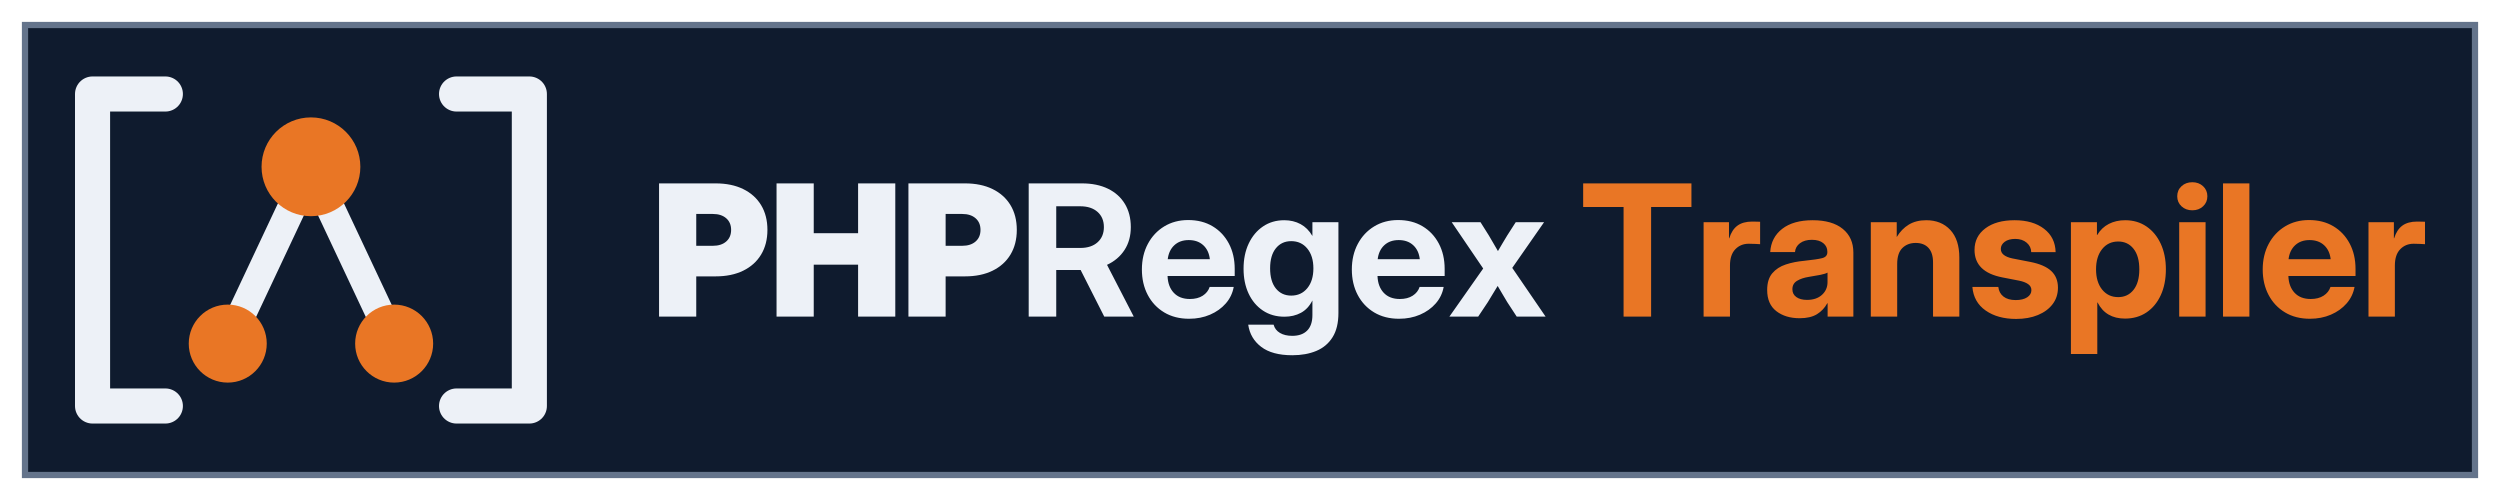
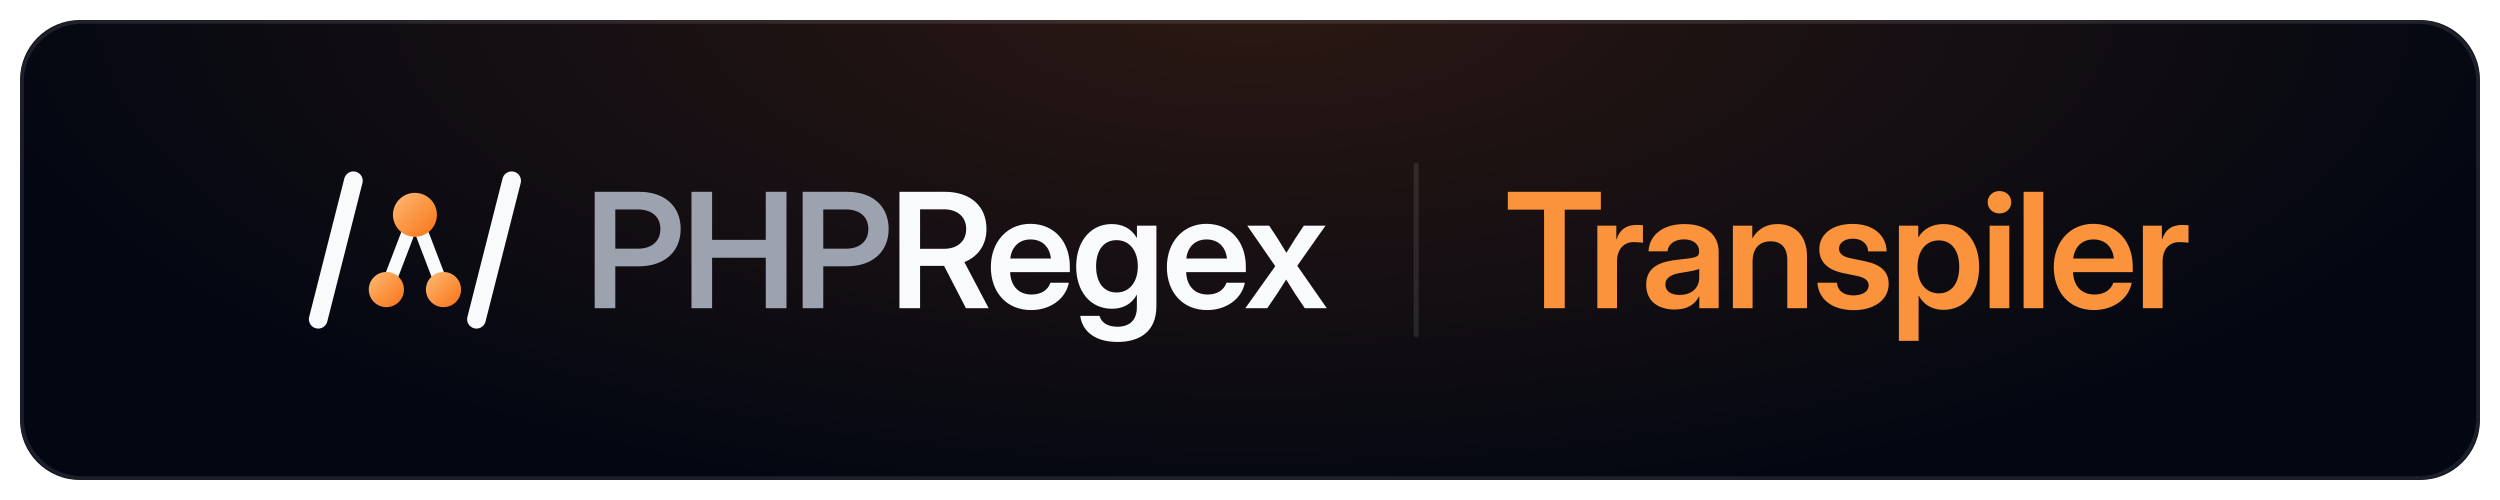
- <svg xmlns="http://www.w3.org/2000/svg" viewBox="0 0 1000 200" width="1000" height="200" role="img">
-   <style>.paper{fill:#0F1B2E}.ink-f{fill:#EDF1F7}.ink-s{stroke:#EDF1F7;fill:none}.amber-f{fill:#E97625}</style>
-   <rect x="10" y="10" width="980" height="180" class="paper" stroke="#64748B" stroke-width="2.5" />
-   <g transform="translate(124.38 100) scale(0.52)">
-     <g fill="none" class="ink-s" stroke-width="27" stroke-linecap="round" stroke-linejoin="round">
-       <path d="M-112-120H-168V120H-112" />
-       <path d="M112-120H168V120H112" />
+ <svg xmlns="http://www.w3.org/2000/svg" viewBox="0 0 1000 200" width="1000" height="200" role="img" aria-label="PHPRegex Transpiler">
+   <defs>
+     <linearGradient id="n" x1="0" y1="0" x2="1" y2="1">
+       <stop offset="0" stop-color="#FDBA74" />
+       <stop offset="1" stop-color="#F97316" />
+     </linearGradient>
+     <radialGradient id="halo" cx="500" cy="0" r="1" gradientUnits="userSpaceOnUse" gradientTransform="translate(500 0) scale(520 210) translate(-500 0)">
+       <stop offset="0" stop-color="rgba(249,115,22,0.16)" />
+       <stop offset="1" stop-color="rgba(249,115,22,0.16)" stop-opacity="0" />
+     </radialGradient>
+   </defs>
+   <rect x="8" y="8" width="984" height="184" rx="24" fill="#030712" />
+   <rect x="8" y="8" width="984" height="184" rx="24" fill="url(#halo)" />
+   <rect x="8.75" y="8.75" width="982.5" height="182.5" rx="24" fill="none" stroke="rgba(255,255,255,0.10)" stroke-width="1.5" />
+   <g transform="translate(165.97 100.00) scale(0.2198)">
+     <g fill="none" stroke="#F9FAFB" stroke-linecap="round">
+       <path d="M-176 126L-112 -126M112 126L176 -126" stroke-width="34" />
+       <path d="M0 -64L-52 72M0 -64L52 72" stroke-width="24" />
    </g>
-     <g transform="translate(0 14)">
-       <path d="M0-78L-64 58M0-78L64 58" fill="none" class="ink-s" stroke-width="22" stroke-linecap="round" />
-       <circle cx="0" cy="-78" r="38" class="amber-f" />
-       <circle cx="-64" cy="58" r="30" class="amber-f" />
-       <circle cx="64" cy="58" r="30" class="amber-f" />
+     <g fill="url(#n)">
+       <circle cx="0" cy="-64" r="40" />
+       <circle cx="-52" cy="72" r="32" />
+       <circle cx="52" cy="72" r="32" />
    </g>
  </g>
-   <g transform="translate(260.76 126.6457)">
-     <path d="M2.861 0.0V-53.291H25.501Q31.868 -53.291 36.517 -51.02Q41.167 -48.749 43.688 -44.582Q46.21 -40.416 46.21 -34.693Q46.21 -29.006 43.688 -24.822Q41.167 -20.637 36.517 -18.366Q31.868 -16.095 25.501 -16.095H17.74V0.0ZM17.74 -28.327H24.392Q27.754 -28.327 29.722 -30.043Q31.689 -31.76 31.689 -34.693Q31.689 -37.626 29.722 -39.343Q27.754 -41.059 24.392 -41.059H17.74ZM49.858 0.0V-53.291H64.736V-33.37H82.476V-53.291H97.355V0.0H82.476V-20.78H64.736V0.0ZM102.613 0.0V-53.291H125.253Q131.619 -53.291 136.269 -51.02Q140.918 -48.749 143.44 -44.582Q145.961 -40.416 145.961 -34.693Q145.961 -29.006 143.44 -24.822Q140.918 -20.637 136.269 -18.366Q131.619 -16.095 125.253 -16.095H117.491V0.0ZM117.491 -28.327H124.144Q127.506 -28.327 129.473 -30.043Q131.44 -31.76 131.44 -34.693Q131.44 -37.626 129.473 -39.343Q127.506 -41.059 124.144 -41.059H117.491Z" class="ink-f" />
-     <path transform="translate(146.7479 0)" d="M3.97 0.0V-53.291H25.287Q31.295 -53.291 35.677 -51.163Q40.058 -49.035 42.436 -45.101Q44.815 -41.167 44.815 -35.802Q44.815 -30.508 42.293 -26.646Q39.772 -22.783 35.301 -20.709L45.995 0.0H34.192L24.75 -18.634Q24.714 -18.634 24.643 -18.634H14.986V0.0ZM14.986 -27.468H24.643Q29.006 -27.468 31.528 -29.739Q34.049 -32.011 34.049 -35.802Q34.049 -39.629 31.51 -41.882Q28.97 -44.135 24.607 -44.135H14.986ZM68.134 0.858Q62.412 0.858 58.173 -1.681Q53.935 -4.22 51.592 -8.673Q49.25 -13.126 49.25 -18.849Q49.25 -24.607 51.628 -29.078Q54.007 -33.549 58.191 -36.088Q62.376 -38.627 67.777 -38.627Q73.356 -38.627 77.523 -36.142Q81.69 -33.656 84.032 -29.239Q86.375 -24.822 86.375 -19.063V-16.238H59.515Q59.658 -12.053 61.982 -9.55Q64.307 -7.046 68.456 -7.046Q71.532 -7.046 73.589 -8.369Q75.645 -9.693 76.36 -11.874H85.981Q85.302 -8.119 82.798 -5.258Q80.295 -2.396 76.503 -0.769Q72.712 0.858 68.134 0.858ZM59.586 -22.962H76.432Q76.039 -26.503 73.803 -28.559Q71.568 -30.616 67.991 -30.616Q64.45 -30.616 62.233 -28.559Q60.015 -26.503 59.586 -22.962ZM109.408 15.451Q101.361 15.451 96.962 12.089Q92.562 8.727 91.776 3.219H101.933Q102.505 5.365 104.473 6.527Q106.44 7.69 109.408 7.69Q113.271 7.69 115.363 5.579Q117.456 3.469 117.456 -0.608V-6.402H117.42Q115.739 -3.076 112.86 -1.52Q109.98 0.036 106.261 0.036Q101.325 0.036 97.641 -2.432Q93.957 -4.9 91.937 -9.21Q89.916 -13.52 89.916 -19.171Q89.916 -24.857 91.972 -29.221Q94.029 -33.584 97.695 -36.07Q101.361 -38.556 106.189 -38.556Q109.837 -38.556 112.717 -37Q115.596 -35.444 117.42 -32.297H117.456V-37.769H127.863V-1.466Q127.863 4.507 125.521 8.244Q123.178 11.982 119.029 13.716Q114.88 15.451 109.408 15.451ZM108.979 -8.405Q112.985 -8.405 115.417 -11.374Q117.849 -14.342 117.849 -19.314Q117.849 -24.249 115.417 -27.218Q112.985 -30.187 108.979 -30.187Q105.152 -30.187 102.845 -27.343Q100.538 -24.5 100.538 -19.314Q100.538 -14.092 102.845 -11.248Q105.152 -8.405 108.979 -8.405ZM152.113 0.858Q146.39 0.858 142.152 -1.681Q137.914 -4.22 135.571 -8.673Q133.228 -13.126 133.228 -18.849Q133.228 -24.607 135.607 -29.078Q137.985 -33.549 142.17 -36.088Q146.355 -38.627 151.755 -38.627Q157.335 -38.627 161.501 -36.142Q165.668 -33.656 168.011 -29.239Q170.354 -24.822 170.354 -19.063V-16.238H143.493Q143.636 -12.053 145.961 -9.55Q148.286 -7.046 152.435 -7.046Q155.511 -7.046 157.567 -8.369Q159.624 -9.693 160.339 -11.874H169.96Q169.281 -8.119 166.777 -5.258Q164.273 -2.396 160.482 -0.769Q156.691 0.858 152.113 0.858ZM143.565 -22.962H160.411Q160.017 -26.503 157.782 -28.559Q155.546 -30.616 151.97 -30.616Q148.429 -30.616 146.211 -28.559Q143.994 -26.503 143.565 -22.962ZM172.249 0.0 185.769 -19.242 173.179 -37.769H184.696L188.022 -32.476Q188.988 -30.83 189.882 -29.292Q190.776 -27.754 191.67 -26.216Q192.564 -27.754 193.476 -29.292Q194.388 -30.83 195.39 -32.476L198.787 -37.769H210.125L197.393 -19.492L210.733 0.0H199.181L195.39 -5.794Q194.353 -7.511 193.423 -9.102Q192.493 -10.694 191.563 -12.268Q190.597 -10.694 189.631 -9.102Q188.666 -7.511 187.628 -5.794L183.766 0.0Z" class="ink-f" />
-     <path transform="translate(370.8935 0)" d="M1.609 -43.849V-53.291H44.922V-43.849H28.792V0.0H17.776V-43.849ZM49.786 0.0V-37.769H59.944V-31.331H60.051Q61.088 -34.729 63.306 -36.374Q65.523 -38.019 69.279 -38.019Q70.209 -38.019 70.978 -37.984Q71.747 -37.948 72.39 -37.948V-28.97Q71.818 -29.006 70.495 -29.078Q69.171 -29.149 67.848 -29.149Q64.593 -29.149 62.465 -26.932Q60.337 -24.714 60.337 -20.458V0.0ZM88.199 0.644Q82.548 0.644 78.882 -2.182Q75.216 -5.007 75.216 -10.658Q75.216 -14.914 77.255 -17.329Q79.293 -19.743 82.655 -20.852Q86.017 -21.96 89.952 -22.318Q95.138 -22.854 97.212 -23.391Q99.286 -23.927 99.286 -25.752V-26.002Q99.286 -28.076 97.641 -29.4Q95.996 -30.723 93.099 -30.723Q90.166 -30.723 88.342 -29.364Q86.518 -28.005 86.339 -25.823H76.432Q76.79 -31.653 81.225 -35.104Q85.66 -38.556 93.421 -38.556Q101.182 -38.556 105.438 -35.104Q109.694 -31.653 109.694 -25.608V0.0H99.394V-5.329H99.251Q97.749 -2.575 95.138 -0.966Q92.527 0.644 88.199 0.644ZM91.132 -6.688Q94.923 -6.688 97.14 -8.709Q99.358 -10.73 99.358 -13.806V-17.597Q98.464 -17.096 96.389 -16.685Q94.315 -16.274 91.776 -15.88Q89.057 -15.451 87.18 -14.324Q85.302 -13.198 85.302 -10.944Q85.302 -8.942 86.894 -7.815Q88.485 -6.688 91.132 -6.688ZM127.22 -20.995V0.0H116.669V-37.769H127.041V-31.832Q128.972 -35.051 131.869 -36.803Q134.766 -38.556 138.844 -38.556Q144.852 -38.556 148.465 -34.675Q152.077 -30.795 152.077 -23.641V0.0H141.562V-21.71Q141.562 -25.501 139.738 -27.486Q137.914 -29.471 134.623 -29.471Q131.369 -29.471 129.294 -27.433Q127.22 -25.394 127.22 -20.995ZM174.788 0.93Q167.421 0.93 162.61 -2.432Q157.8 -5.794 157.299 -11.874H167.671Q167.957 -9.406 169.745 -8.012Q171.534 -6.617 174.61 -6.617Q177.542 -6.617 179.223 -7.725Q180.904 -8.834 180.904 -10.587Q180.904 -12.089 179.599 -13.001Q178.294 -13.913 176.005 -14.378L169.388 -15.666Q158.157 -17.811 158.157 -26.681Q158.157 -32.046 162.485 -35.301Q166.813 -38.556 174.18 -38.556Q181.513 -38.556 185.983 -35.122Q190.454 -31.689 190.597 -25.787H180.833Q180.797 -28.041 179.027 -29.561Q177.256 -31.081 174.467 -31.081Q171.748 -31.081 170.21 -29.918Q168.673 -28.756 168.673 -27.075Q168.673 -25.608 169.871 -24.679Q171.069 -23.749 173.251 -23.284L180.404 -21.889Q186.126 -20.78 188.827 -18.259Q191.527 -15.737 191.527 -11.552Q191.527 -7.797 189.399 -4.989Q187.271 -2.182 183.498 -0.626Q179.724 0.93 174.788 0.93ZM196.713 14.95V-37.769H207.121V-32.654H207.228Q208.981 -35.587 211.86 -37.071Q214.739 -38.556 218.423 -38.556Q223.251 -38.556 226.917 -36.07Q230.583 -33.584 232.64 -29.149Q234.697 -24.714 234.697 -18.92Q234.697 -13.019 232.658 -8.584Q230.619 -4.149 226.953 -1.681Q223.287 0.787 218.351 0.787Q210.662 0.787 207.371 -5.651H207.264V14.95ZM215.633 -7.797Q219.46 -7.797 221.767 -10.712Q224.074 -13.627 224.074 -18.92Q224.074 -24.214 221.767 -27.129Q219.46 -30.043 215.633 -30.043Q211.627 -30.043 209.195 -27.003Q206.763 -23.963 206.763 -18.92Q206.763 -13.841 209.195 -10.819Q211.627 -7.797 215.633 -7.797ZM240.026 0.0V-37.769H250.577V0.0ZM245.283 -42.526Q242.672 -42.526 240.956 -44.117Q239.239 -45.709 239.239 -48.141Q239.239 -50.573 240.956 -52.165Q242.672 -53.756 245.283 -53.756Q247.858 -53.756 249.575 -52.165Q251.292 -50.573 251.292 -48.141Q251.292 -45.709 249.575 -44.117Q247.858 -42.526 245.283 -42.526ZM268.102 -53.291V0.0H257.551V-53.291ZM292.316 0.858Q286.593 0.858 282.355 -1.681Q278.117 -4.22 275.774 -8.673Q273.431 -13.126 273.431 -18.849Q273.431 -24.607 275.81 -29.078Q278.188 -33.549 282.373 -36.088Q286.557 -38.627 291.958 -38.627Q297.537 -38.627 301.704 -36.142Q305.871 -33.656 308.214 -29.239Q310.556 -24.822 310.556 -19.063V-16.238H283.696Q283.839 -12.053 286.164 -9.55Q288.489 -7.046 292.638 -7.046Q295.713 -7.046 297.77 -8.369Q299.826 -9.693 300.542 -11.874H310.163Q309.483 -8.119 306.98 -5.258Q304.476 -2.396 300.685 -0.769Q296.894 0.858 292.316 0.858ZM283.768 -22.962H300.613Q300.22 -26.503 297.985 -28.559Q295.749 -30.616 292.173 -30.616Q288.632 -30.616 286.414 -28.559Q284.197 -26.503 283.768 -22.962ZM315.742 0.0V-37.769H325.9V-31.331H326.007Q327.044 -34.729 329.262 -36.374Q331.479 -38.019 335.235 -38.019Q336.165 -38.019 336.934 -37.984Q337.703 -37.948 338.346 -37.948V-28.97Q337.774 -29.006 336.451 -29.078Q335.128 -29.149 333.804 -29.149Q330.549 -29.149 328.421 -26.932Q326.293 -24.714 326.293 -20.458V0.0Z" class="amber-f" />
-   </g>
+   <path d="M237.87 123.28H246.12V106.53H255.49C265.71 106.53 272.27 100.75 272.27 91.59C272.27 82.47 265.87 76.72 255.65 76.72H237.87ZM246.12 99.47V83.78H255.18C260.74 83.78 264.15 86.75 264.15 91.59C264.15 96.47 260.74 99.47 255.18 99.47Z M276.59 123.28H284.84V103.09H306.31V123.28H314.59V76.72H306.31V95.94H284.84V76.72H276.59Z M321.06 123.28H329.31V106.53H338.68C348.9 106.53 355.46 100.75 355.46 91.59C355.46 82.47 349.06 76.72 338.84 76.72H321.06ZM329.31 99.47V83.78H338.37C343.93 83.78 347.34 86.75 347.34 91.59C347.34 96.47 343.93 99.47 338.37 99.47Z" fill="#9CA3AF" />
+   <path d="M359.78 123.28H368.03V106.34H377.4C377.5 106.34 377.56 106.34 377.62 106.34L386.37 123.28H395.47L385.75 104.84C391.28 102.59 394.59 97.94 394.59 91.59C394.59 82.47 388.18 76.72 377.93 76.72H359.78ZM368.03 99.53V83.72H377.47C383.03 83.72 386.47 86.75 386.47 91.59C386.47 96.47 383.03 99.53 377.53 99.53Z M412.44 124.03C420.15 124.03 426.28 119.56 427.53 113.09H420.15C419.25 115.91 416.59 117.81 412.62 117.81C407.31 117.81 404.25 114.22 404.06 108.84H427.94V106.69C427.94 96.56 421.62 89.53 412.12 89.53C402.87 89.53 396.34 96.78 396.34 106.81C396.34 116.81 402.53 124.03 412.44 124.03ZM404.12 103.41C404.65 98.69 407.69 95.78 412.25 95.78C416.81 95.78 419.87 98.69 420.37 103.41Z M446.97 136.78C455.91 136.78 462.56 132.66 462.56 122.44V90.28H454.78V95.19H454.75C452.56 91.41 448.97 89.62 444.69 89.62C436.22 89.62 430.47 96.59 430.47 106.62C430.47 116.56 436.12 123.5 444.75 123.5C449.09 123.5 452.59 121.75 454.72 117.88H454.75V122.91C454.75 127.97 451.91 130.69 446.97 130.69C443.28 130.69 440.56 129.19 439.81 126.34H432.09C432.97 132.75 438.25 136.78 446.97 136.78ZM446.59 117C441.72 117 438.44 113.28 438.44 106.53C438.44 99.81 441.72 96.06 446.59 96.06C451.75 96.06 455.12 100.19 455.12 106.53C455.12 112.88 451.75 117 446.59 117Z M482.84 124.03C490.56 124.03 496.69 119.56 497.94 113.09H490.56C489.66 115.91 487 117.81 483.03 117.81C477.72 117.81 474.66 114.22 474.47 108.84H498.34V106.69C498.34 96.56 492.03 89.53 482.53 89.53C473.28 89.53 466.75 96.78 466.75 106.81C466.75 116.81 472.94 124.03 482.84 124.03ZM474.53 103.41C475.06 98.69 478.09 95.78 482.66 95.78C487.22 95.78 490.28 98.69 490.78 103.41Z M498.13 123.28H506.91L510.91 117.41C512.16 115.47 513.31 113.62 514.47 111.81C515.63 113.62 516.75 115.47 517.97 117.41L521.91 123.28H530.72L518.91 106.31L530.19 90.28H521.53L518.03 95.53C516.81 97.47 515.69 99.28 514.56 101.12C513.44 99.28 512.31 97.47 511.13 95.53L507.69 90.28H498.91L510.1 106.47Z" fill="#F9FAFB" />
+   <rect x="565.48" y="65.08" width="2" height="69.84" rx="1" fill="rgba(255,255,255,0.10)" />
+   <path d="M603.12 83.88H617.62V123.28H625.9V83.88H640.34V76.72H603.12Z M638.93 123.28H646.81V104.59C646.81 99.44 649.72 96.84 653.47 96.84C655.03 96.84 656.59 97 657.18 97.09V90.09C656.56 90.03 655.68 89.97 654.62 89.97C650.37 89.97 647.84 91.97 646.62 95.75H646.53V90.28H638.93Z M669.87 123.81C675.25 123.81 678.03 121.56 679.59 118.62H679.72V123.28H687.47V100.78C687.47 93.91 682.37 89.62 673.78 89.62C665.15 89.62 659.78 93.97 659.4 100.53H667C667.22 97.75 669.78 95.75 673.62 95.75C677.4 95.75 679.65 97.75 679.65 100.56V100.81C679.65 103.06 677.56 103.16 671.44 103.84C664.62 104.56 658.47 106.41 658.47 113.91C658.47 120.5 663.31 123.81 669.87 123.81ZM671.81 117.97C668.37 117.97 666.15 116.44 666.15 113.84C666.15 110.84 669.03 109.62 672.4 109.12C675.65 108.62 678.72 108.12 679.69 107.5V111.06C679.69 114.91 676.97 117.97 671.81 117.97Z M701.03 104.62C701.03 99 704.12 96.53 708.25 96.53C712.47 96.53 714.91 99.06 714.91 103.91V123.28H722.81V102.66C722.81 94.19 717.94 89.62 711.03 89.62C706.5 89.62 703.16 91.62 700.91 95.34V90.28H693.16V123.28H701.03Z M741.47 124.06C749.63 124.06 755.47 120 755.47 113.56C755.47 108.72 752.44 105.84 745.91 104.47L739.97 103.25C737.22 102.66 735.59 101.44 735.59 99.47C735.59 97.22 737.72 95.47 741.19 95.47C744.78 95.47 747.19 97.62 747.25 100.56H754.66C754.47 93.78 749 89.56 741 89.56C732.94 89.56 727.72 93.66 727.72 99.72C727.72 104.72 731.03 107.94 737.34 109.25L742.97 110.41C745.75 111 747.47 112.16 747.47 114.16C747.47 116.5 745.16 118.16 741.34 118.16C737.41 118.16 735.09 116.31 734.75 113.09H726.97C727.47 120.19 733.44 124.06 741.47 124.06Z M759.56 136.34H767.44V118.31H767.53C769.6 122.06 773.06 123.94 777.38 123.94C786 123.94 791.66 117.03 791.66 106.75C791.66 96.59 785.91 89.62 777.41 89.62C773.13 89.62 769.47 91.38 767.41 94.88H767.31V90.28H759.56ZM775.53 117.34C770.38 117.34 767 113.19 767 106.75C767 100.34 770.38 96.16 775.53 96.16C780.41 96.16 783.69 99.94 783.69 106.75C783.69 113.59 780.41 117.34 775.53 117.34Z M795.85 123.28H803.72V90.28H795.85ZM799.78 85.38C802.47 85.38 804.5 83.44 804.5 80.88C804.5 78.34 802.47 76.41 799.78 76.41C797.1 76.41 795.07 78.34 795.07 80.88C795.07 83.44 797.1 85.38 799.78 85.38Z M817.32 76.72H809.44V123.28H817.32Z M837.6 124.03C845.32 124.03 851.44 119.56 852.69 113.09H845.32C844.41 115.91 841.76 117.81 837.79 117.81C832.47 117.81 829.41 114.22 829.22 108.84H853.1V106.69C853.1 96.56 846.79 89.53 837.29 89.53C828.04 89.53 821.51 96.78 821.51 106.81C821.51 116.81 827.69 124.03 837.6 124.03ZM829.29 103.41C829.82 98.69 832.85 95.78 837.41 95.78C841.97 95.78 845.04 98.69 845.54 103.41Z M857.16 123.28H865.04V104.59C865.04 99.44 867.94 96.84 871.69 96.84C873.26 96.84 874.82 97 875.41 97.09V90.09C874.79 90.03 873.91 89.97 872.85 89.97C868.6 89.97 866.07 91.97 864.85 95.75H864.76V90.28H857.16Z" fill="#FB923C" />
</svg>
